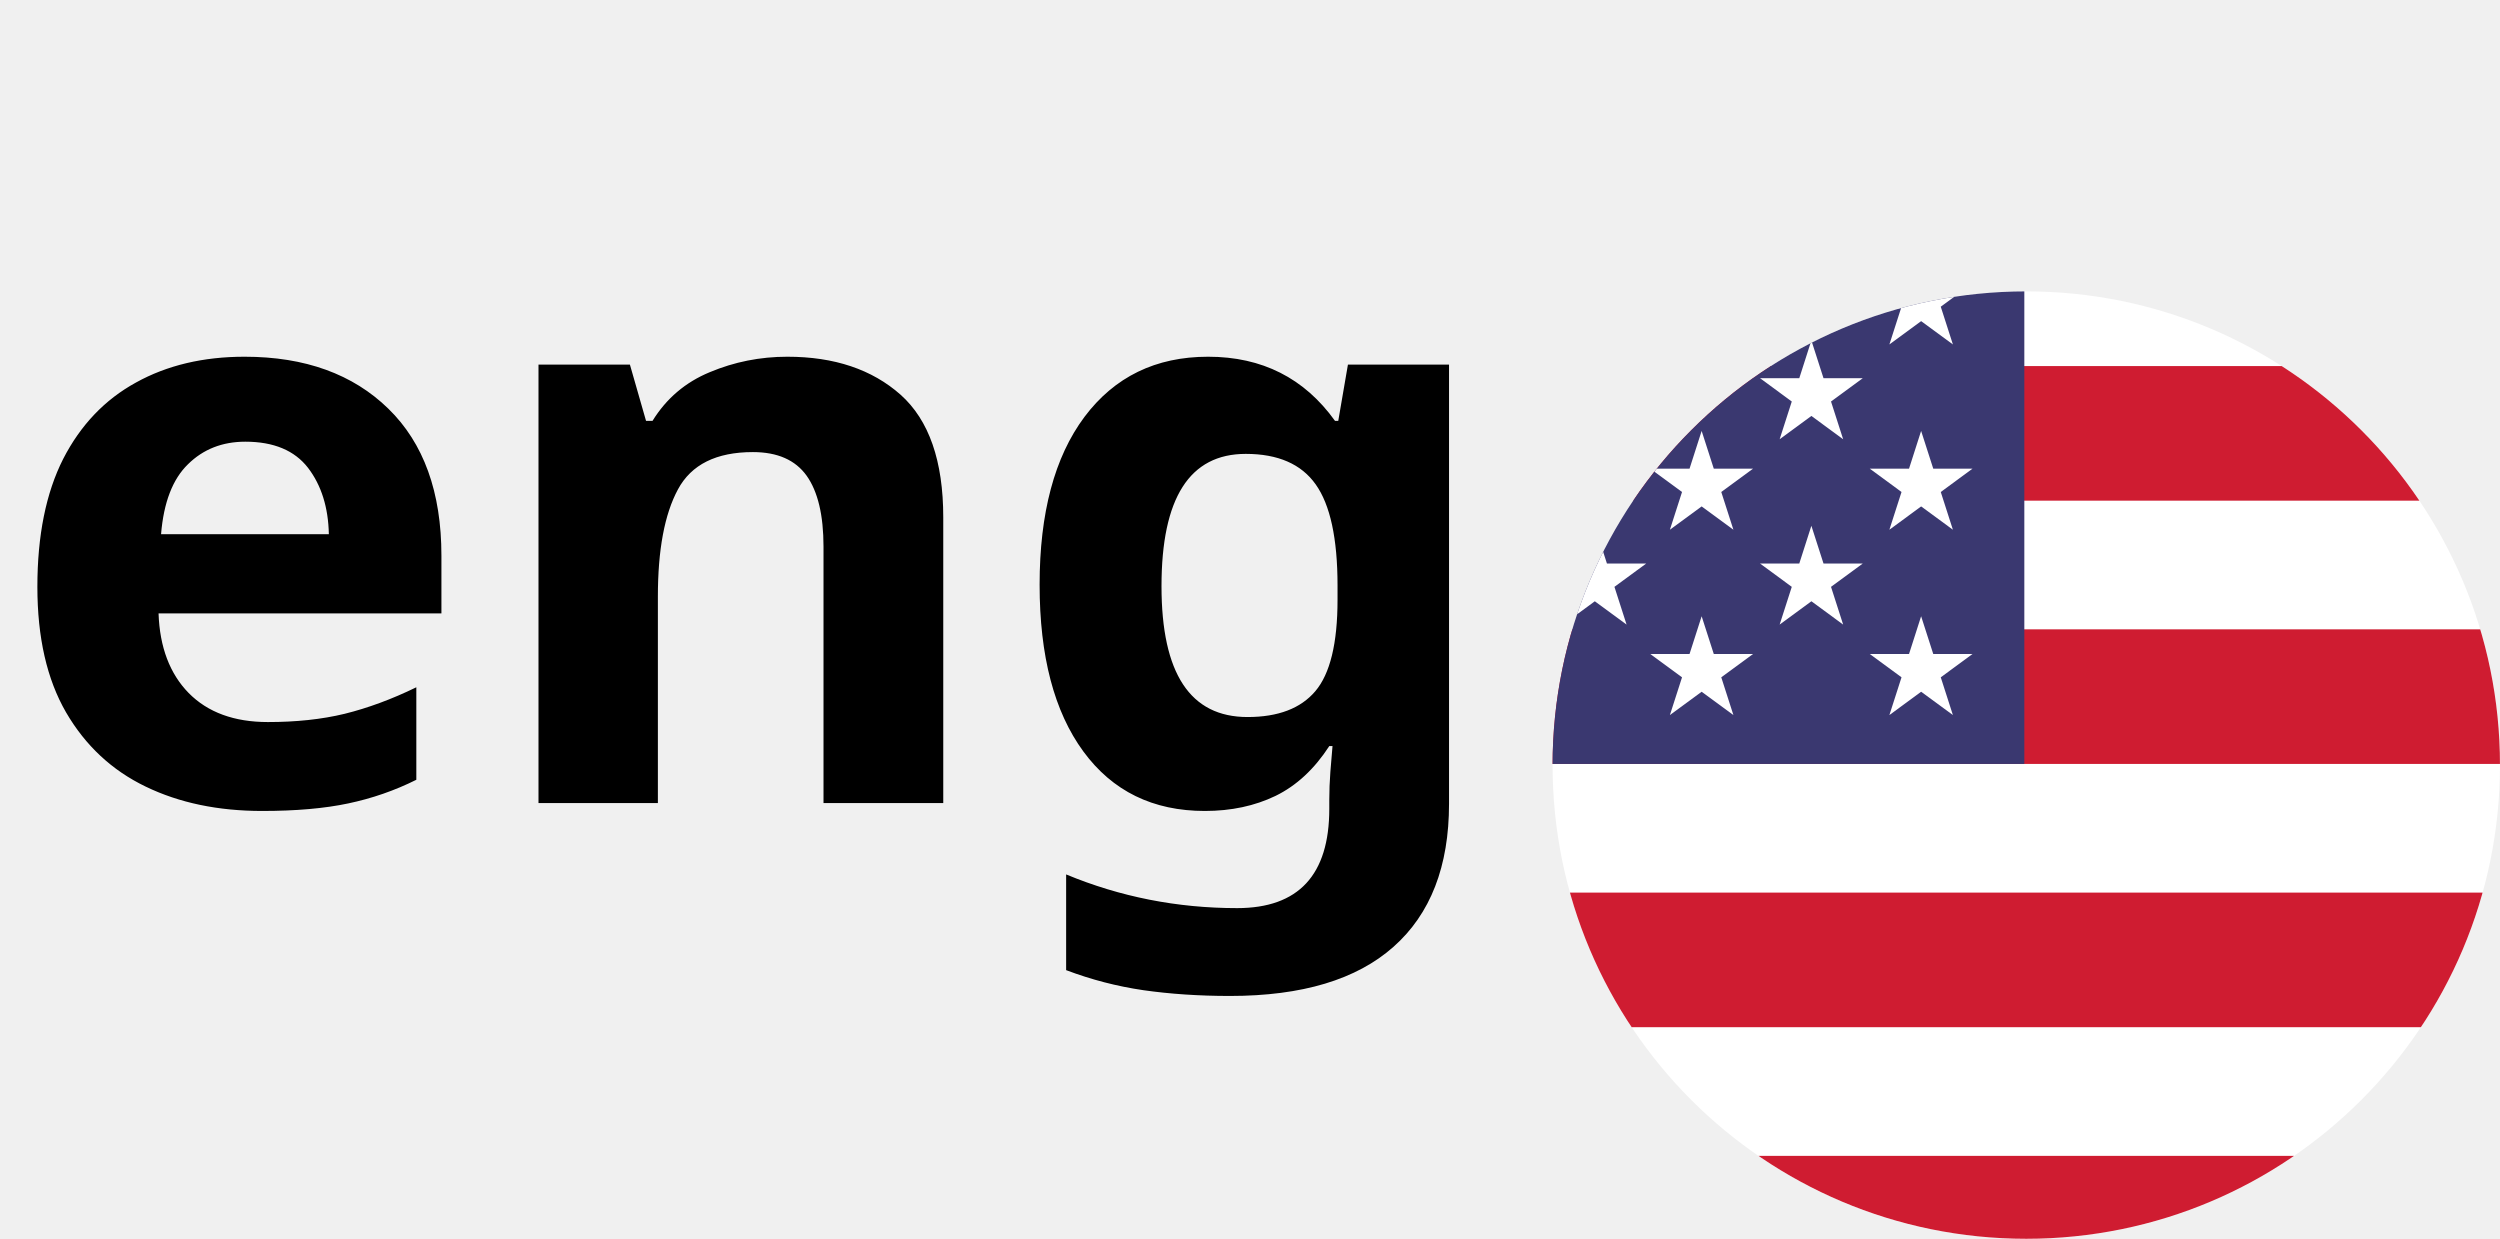
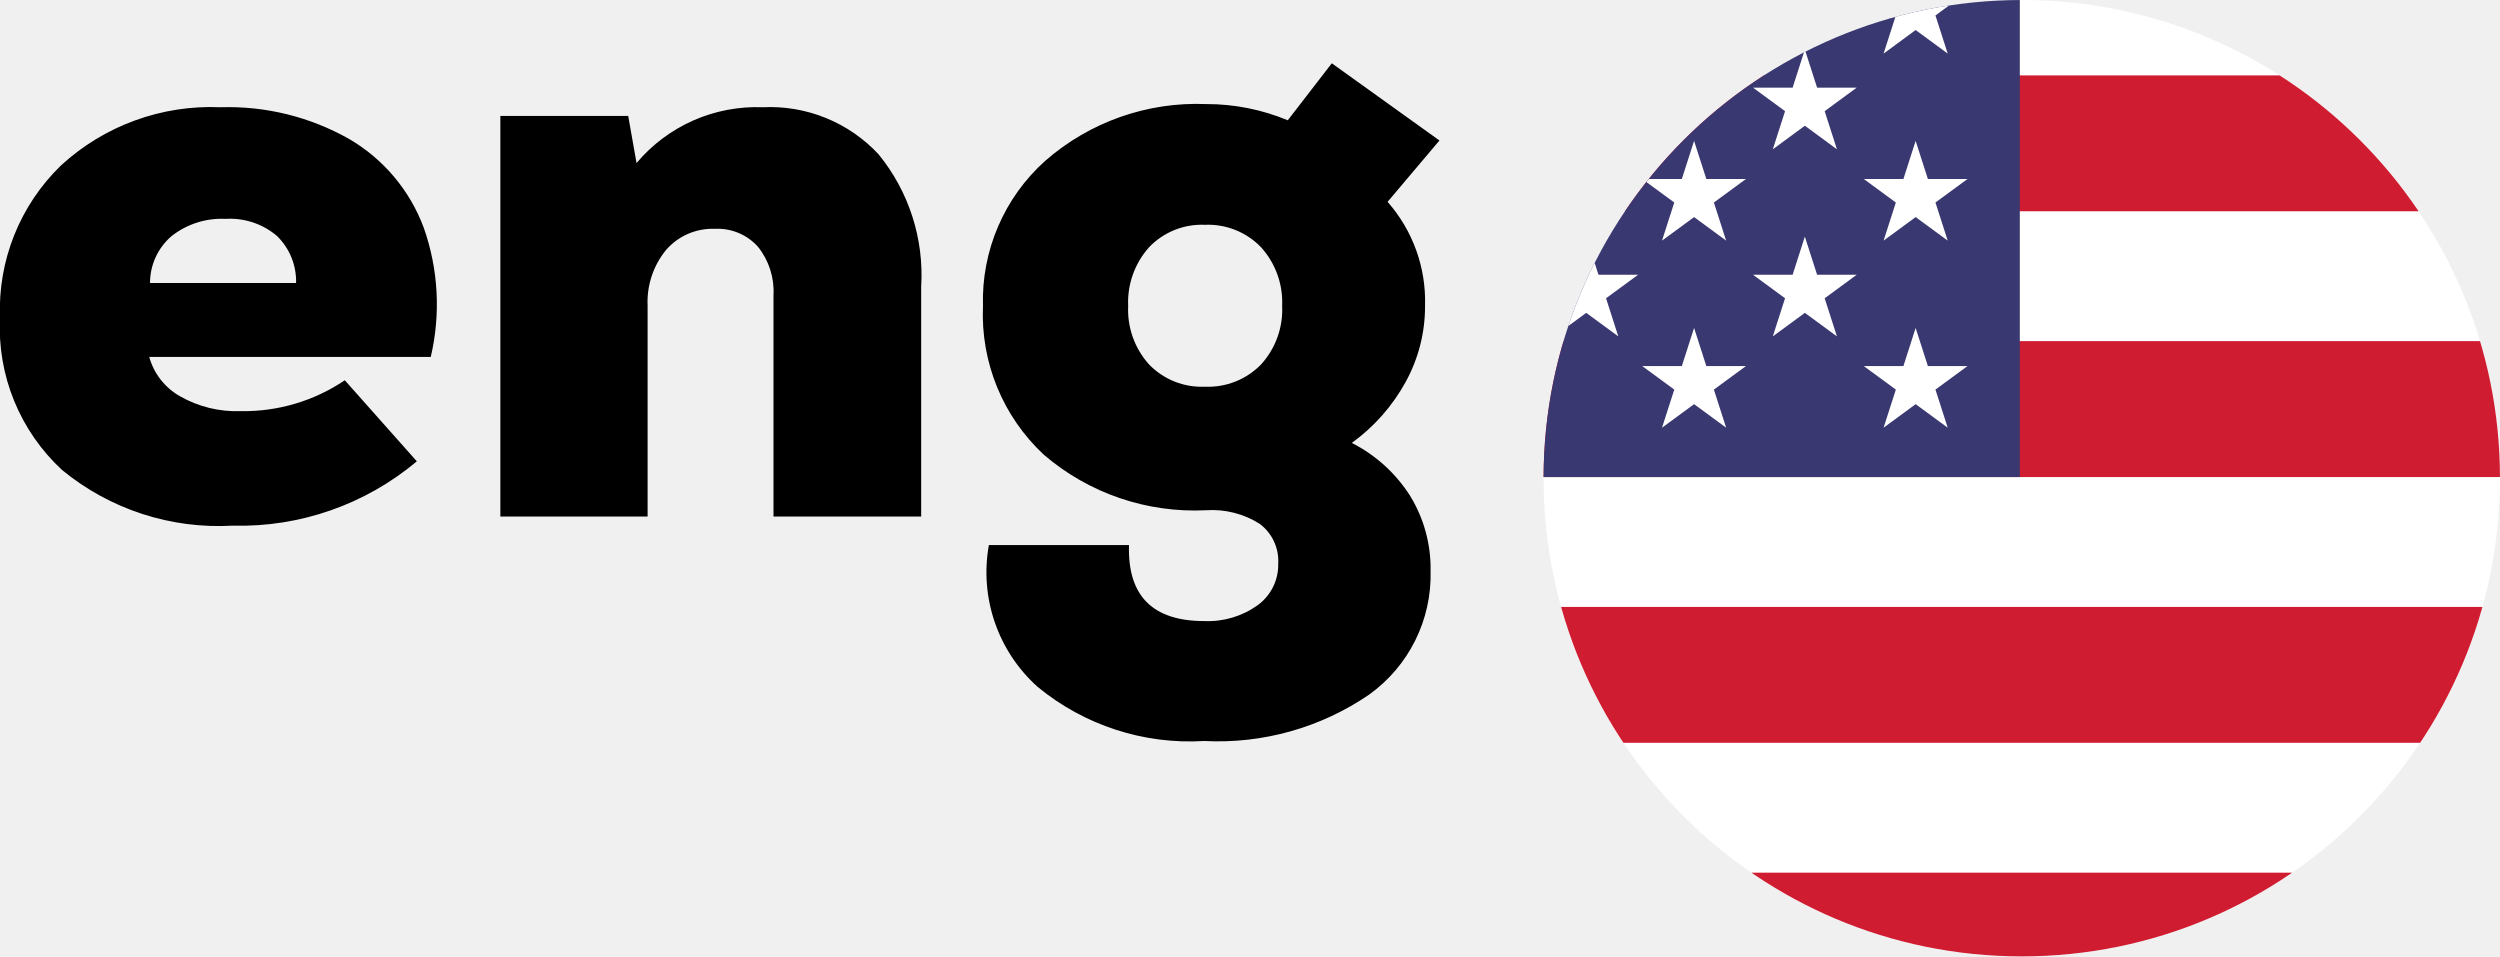
- <svg xmlns="http://www.w3.org/2000/svg" width="108.956" height="53.99">
+ <svg xmlns="http://www.w3.org/2000/svg" width="107.932" height="41.291">
  <defs>
    <clipPath id="a">
      <circle data-name="Ellipse 303" cx="20.645" cy="20.645" fill="none" r="20.645" />
    </clipPath>
  </defs>
  <g data-name="Group 1017">
    <g data-name="Group 1016">
-       <g data-name="Group 1015" clip-path="url(#a)" transform="translate(67.665 12.699)">
+       <g data-name="Group 1015" clip-path="url(#a)" transform="translate(66.641)">
        <g data-name="Group 1014">
          <path data-name="Rectangle 1260" fill="#fff" d="M-35.938-19.412h141.584v74.151H-35.938z" />
          <path data-name="Rectangle 1261" fill="#cf1c31" d="M-35.937-19.691h141.466v5.866H-35.937z" />
          <path data-name="Rectangle 1262" fill="#cf1c31" d="M-35.937-8.218h141.466v5.866H-35.937z" />
          <path data-name="Rectangle 1263" fill="#cf1c31" d="M-35.937 3.256h141.466v5.866H-35.937z" />
          <path data-name="Rectangle 1264" fill="#cf1c31" d="M-35.937 14.729h141.466v5.866H-35.937z" />
          <path data-name="Rectangle 1265" fill="#cf1c31" d="M-35.937 26.202h141.466v5.866H-35.937z" />
          <path data-name="Rectangle 1266" fill="#cf1c31" d="M-35.937 37.676h141.466v5.866H-35.937z" />
          <path data-name="Rectangle 1267" fill="#cf1c31" d="M-35.937 49.149h141.466v5.866H-35.937z" />
          <path data-name="Rectangle 1268" fill="#3a3870" d="M-35.941-19.692H20.56v40.288h-56.501z" />
          <g data-name="Group 1013" fill="#fff">
            <path data-name="Path 734" d="M-31.135-18.149l.529 1.645h1.711l-1.384 1.016.529 1.645-1.385-1.016-1.384 1.016.529-1.645-1.384-1.016h1.711z" />
            <path data-name="Path 735" d="M-26.479-14.015l.529 1.645h1.711l-1.384 1.016.529 1.645-1.384-1.016-1.384 1.016.529-1.645-1.384-1.016h1.711z" />
            <path data-name="Path 736" d="M-26.479-5.938l.529 1.645h1.711l-1.384 1.016.529 1.645-1.384-1.016-1.384 1.016.529-1.645-1.384-1.016h1.711z" />
            <path data-name="Path 737" d="M-26.479 2.139l.529 1.645h1.711L-25.623 4.8l.529 1.645-1.384-1.016-1.384 1.016.529-1.645-1.384-1.016h1.711z" />
            <path data-name="Path 738" d="M-26.479 10.216l.529 1.645h1.711l-1.384 1.016.529 1.645-1.384-1.016-1.384 1.016.529-1.645-1.384-1.016h1.711z" />
            <path data-name="Path 739" d="M-17.039-14.015l.529 1.645h1.711l-1.384 1.016.529 1.645-1.384-1.016-1.384 1.016.529-1.645-1.384-1.016h1.711z" />
            <path data-name="Path 740" d="M-17.039-5.938l.529 1.645h1.711l-1.384 1.016.529 1.645-1.384-1.016-1.384 1.016.529-1.645-1.384-1.016h1.711z" />
            <path data-name="Path 741" d="M-17.039 2.139l.529 1.645h1.711L-16.183 4.8l.529 1.645-1.384-1.016-1.384 1.016.529-1.645-1.384-1.016h1.711z" />
            <path data-name="Path 742" d="M-17.039 10.216l.529 1.645h1.711l-1.384 1.016.529 1.645-1.384-1.016-1.384 1.016.529-1.645-1.384-1.016h1.711z" />
            <path data-name="Path 743" d="M-7.6-14.015l.529 1.645h1.711l-1.384 1.016.529 1.645-1.384-1.016-1.385 1.016.529-1.645-1.384-1.016h1.711z" />
            <path data-name="Path 744" d="M-7.6-5.938l.529 1.645h1.711l-1.384 1.016.529 1.645-1.384-1.016-1.385 1.016.529-1.645-1.384-1.016h1.711z" />
            <path data-name="Path 745" d="M-7.6 2.139l.529 1.645h1.711L-6.744 4.8l.529 1.645-1.384-1.016-1.385 1.016.529-1.645-1.384-1.016h1.711z" />
            <path data-name="Path 746" d="M-7.6 10.216l.529 1.645h1.711l-1.384 1.016.529 1.645-1.384-1.016-1.385 1.016.529-1.645-1.384-1.016h1.711z" />
            <path data-name="Path 747" d="M1.84-14.015l.529 1.645H4.08l-1.384 1.016.529 1.645-1.384-1.016L.457-9.709l.529-1.645-1.385-1.016h1.711z" />
            <path data-name="Path 748" d="M1.84-5.938l.529 1.645H4.08L2.696-3.277l.529 1.645-1.384-1.016L.457-1.632l.529-1.645-1.385-1.016h1.711z" />
            <path data-name="Path 749" d="M1.84 2.139l.529 1.645H4.08L2.696 4.8l.529 1.645-1.384-1.016L.457 6.445.986 4.8-.399 3.784h1.711z" />
            <path data-name="Path 750" d="M1.84 10.216l.529 1.645H4.08l-1.384 1.016.529 1.645-1.384-1.016-1.384 1.016.529-1.645-1.385-1.016h1.711z" />
            <path data-name="Path 751" d="M11.279-14.015l.529 1.645h1.711l-1.384 1.016.529 1.645-1.384-1.016-1.384 1.016.529-1.645-1.384-1.016h1.711z" />
            <path data-name="Path 752" d="M11.279-5.938l.529 1.645h1.711l-1.384 1.016.529 1.645-1.384-1.016-1.384 1.016.529-1.645-1.384-1.016h1.711z" />
            <path data-name="Path 753" d="M11.279 2.139l.529 1.645h1.711L12.135 4.8l.529 1.645-1.384-1.016-1.384 1.016.529-1.645-1.384-1.016h1.711z" />
            <path data-name="Path 754" d="M11.279 10.216l.529 1.645h1.711l-1.384 1.016.529 1.645-1.384-1.016-1.384 1.016.529-1.645-1.384-1.016h1.711z" />
            <path data-name="Path 755" d="M-31.135-10.072l.529 1.645h1.711l-1.384 1.016.529 1.645-1.385-1.016-1.384 1.016.529-1.645-1.384-1.016h1.711z" />
            <path data-name="Path 756" d="M-31.135-1.993l.529 1.645h1.711L-30.279.668l.529 1.645-1.385-1.016-1.384 1.016.529-1.645-1.384-1.016h1.711z" />
            <path data-name="Path 757" d="M-31.135 6.082l.529 1.645h1.711l-1.384 1.016.529 1.645-1.385-1.016-1.384 1.016.529-1.645-1.384-1.016h1.711z" />
            <path data-name="Path 758" d="M-31.135 14.159l.529 1.645h1.711l-1.384 1.016.529 1.645-1.385-1.016-1.384 1.016.529-1.645-1.384-1.016h1.711z" />
            <path data-name="Path 759" d="M-21.821-18.149l.529 1.645h1.711l-1.385 1.016.529 1.645-1.384-1.016-1.384 1.016.529-1.645-1.384-1.016h1.711z" />
            <path data-name="Path 760" d="M-21.821-10.072l.529 1.645h1.711l-1.385 1.016.529 1.645-1.384-1.016-1.384 1.016.529-1.645-1.384-1.016h1.711z" />
            <path data-name="Path 761" d="M-21.821-1.993l.529 1.645h1.711L-20.966.668l.529 1.645-1.384-1.016-1.384 1.016.529-1.645-1.384-1.016h1.711z" />
            <path data-name="Path 762" d="M-21.821 6.082l.529 1.645h1.711l-1.385 1.016.529 1.645-1.384-1.016-1.384 1.016.529-1.645-1.384-1.016h1.711z" />
            <path data-name="Path 763" d="M-21.821 14.159l.529 1.645h1.711l-1.385 1.016.529 1.645-1.384-1.016-1.384 1.016.529-1.645-1.384-1.016h1.711z" />
            <path data-name="Path 764" d="M-12.257-18.149l.529 1.645h1.711l-1.384 1.016.529 1.645-1.384-1.016-1.384 1.016.529-1.645-1.384-1.016h1.711z" />
            <path data-name="Path 765" d="M-12.257-10.072l.529 1.645h1.711l-1.384 1.016.529 1.645-1.384-1.016-1.384 1.016.529-1.645-1.384-1.016h1.711z" />
            <path data-name="Path 766" d="M-12.257-1.993l.529 1.645h1.711L-11.401.668l.529 1.645-1.384-1.016-1.384 1.016.529-1.645-1.384-1.016h1.711z" />
            <path data-name="Path 767" d="M-12.257 6.082l.529 1.645h1.711l-1.384 1.016.529 1.645-1.384-1.016-1.384 1.016.529-1.645-1.384-1.016h1.711z" />
            <path data-name="Path 768" d="M-12.257 14.159l.529 1.645h1.711l-1.384 1.016.529 1.645-1.384-1.016-1.384 1.016.529-1.645-1.384-1.016h1.711z" />
            <path data-name="Path 769" d="M-2.88-18.149l.529 1.645H-.64l-1.384 1.016.529 1.645-1.384-1.016-1.384 1.016.529-1.645-1.384-1.016h1.711z" />
            <path data-name="Path 770" d="M-2.88-10.072l.529 1.645H-.64l-1.384 1.016.529 1.645-1.384-1.016-1.384 1.016.529-1.645-1.384-1.016h1.711z" />
            <path data-name="Path 771" d="M-2.88-1.993l.529 1.645H-.64L-2.024.668l.529 1.645-1.384-1.016-1.384 1.016.529-1.645-1.384-1.016h1.711z" />
            <path data-name="Path 772" d="M-2.88 6.082l.529 1.645H-.64l-1.384 1.016.529 1.645-1.384-1.016-1.384 1.016.529-1.645-1.384-1.016h1.711z" />
            <path data-name="Path 773" d="M-2.88 14.159l.529 1.645H-.64l-1.384 1.016.529 1.645-1.384-1.016-1.384 1.016.529-1.645-1.384-1.016h1.711z" />
            <path data-name="Path 774" d="M6.497-18.149l.529 1.645h1.711l-1.385 1.016.529 1.645-1.384-1.016-1.384 1.016.529-1.645-1.384-1.016h1.711z" />
            <path data-name="Path 775" d="M6.497-10.072l.529 1.645h1.711L7.352-7.411l.529 1.645-1.384-1.016-1.384 1.016.529-1.645-1.384-1.016h1.711z" />
            <path data-name="Path 776" d="M6.497-1.993l.529 1.645h1.711L7.352.668l.529 1.645-1.384-1.016-1.384 1.016.529-1.645L4.258-.348h1.711z" />
            <path data-name="Path 777" d="M6.497 6.082l.529 1.645h1.711L7.352 8.743l.529 1.645-1.384-1.016-1.384 1.016.529-1.645-1.384-1.016h1.711z" />
            <path data-name="Path 778" d="M6.497 14.159l.529 1.645h1.711L7.352 16.82l.529 1.645-1.384-1.016-1.384 1.016.529-1.645-1.384-1.016h1.711z" />
            <path data-name="Path 779" d="M16.062-18.149l.529 1.645h1.711l-1.384 1.016.529 1.645-1.384-1.016-1.384 1.016.529-1.645-1.384-1.016h1.711z" />
            <path data-name="Path 780" d="M16.062-10.072l.529 1.645h1.711l-1.384 1.016.529 1.645-1.384-1.016-1.384 1.016.529-1.645-1.384-1.016h1.711z" />
            <path data-name="Path 781" d="M16.062-1.993l.529 1.645h1.711L16.918.668l.529 1.645-1.384-1.016-1.384 1.016.529-1.645-1.384-1.016h1.711z" />
            <path data-name="Path 782" d="M16.062 6.082l.529 1.645h1.711l-1.384 1.016.529 1.645-1.384-1.016-1.384 1.016.529-1.645-1.384-1.016h1.711z" />
            <path data-name="Path 783" d="M16.062 14.159l.529 1.645h1.711l-1.384 1.016.529 1.645-1.384-1.016-1.384 1.016.529-1.645-1.384-1.016h1.711z" />
          </g>
        </g>
      </g>
    </g>
-     <text transform="translate(64 35)" font-size="35" font-family="Nexa-Black, Nexa" font-weight="800">
-       <tspan x="-63.95" y="0">eng</tspan>
-     </text>
+     <path data-name="Path 39624" d="M9.519 4.63a10.6 10.6 0 015.557 1.371 7.436 7.436 0 013.221 3.837 9.926 9.926 0 01.3 5.571H6.443a2.81 2.81 0 001.316 1.692 4.933 4.933 0 002.649.649 7.789 7.789 0 004.478-1.333l3.11 3.5a11.87 11.87 0 01-7.947 2.777 10.648 10.648 0 01-7.366-2.4A8.37 8.37 0 010 13.723a8.68 8.68 0 012.632-6.58A9.561 9.561 0 019.519 4.63zm.222 4.819a3.494 3.494 0 00-2.333.743 2.66 2.66 0 00-.931 2.025h6.306a2.737 2.737 0 00-.829-2.034 3.136 3.136 0 00-2.213-.734zM32.932 4.63a6.4 6.4 0 015 2.034 8.242 8.242 0 011.837 5.725v9.912h-6.375v-9.553a3.076 3.076 0 00-.675-2.1 2.339 2.339 0 00-1.854-.769 2.658 2.658 0 00-2.111.914 3.555 3.555 0 00-.795 2.418v9.09h-6.357V5.006h5.52l.359 2.034a6.77 6.77 0 015.451-2.41zm25.43 14.492a6.439 6.439 0 012.52 2.29 6 6 0 01.88 3.23 6.357 6.357 0 01-2.657 5.349 11.56 11.56 0 01-7.118 2 10.321 10.321 0 01-7.195-2.341 6.644 6.644 0 01-2.1-6.118h6.05q-.1 3.281 3.247 3.281a3.679 3.679 0 002.307-.684 2.157 2.157 0 00.889-1.794 2.006 2.006 0 00-.797-1.718 3.848 3.848 0 00-2.312-.589 9.987 9.987 0 01-7.015-2.4 8.277 8.277 0 01-2.623-6.417 8.09 8.09 0 012.692-6.272 9.936 9.936 0 016.946-2.446 9.114 9.114 0 013.521.7l1.9-2.461 4.648 3.333-2.239 2.649a6.487 6.487 0 011.617 4.495 6.759 6.759 0 01-.837 3.281 7.99 7.99 0 01-2.324 2.632zm-8.75-3.384a3.162 3.162 0 002.41.957 3.19 3.19 0 002.418-.957 3.509 3.509 0 00.914-2.529 3.539 3.539 0 00-.914-2.538 3.175 3.175 0 00-2.418-.966 3.148 3.148 0 00-2.41.966 3.559 3.559 0 00-.906 2.538 3.528 3.528 0 00.906 2.53z" />
  </g>
</svg>
